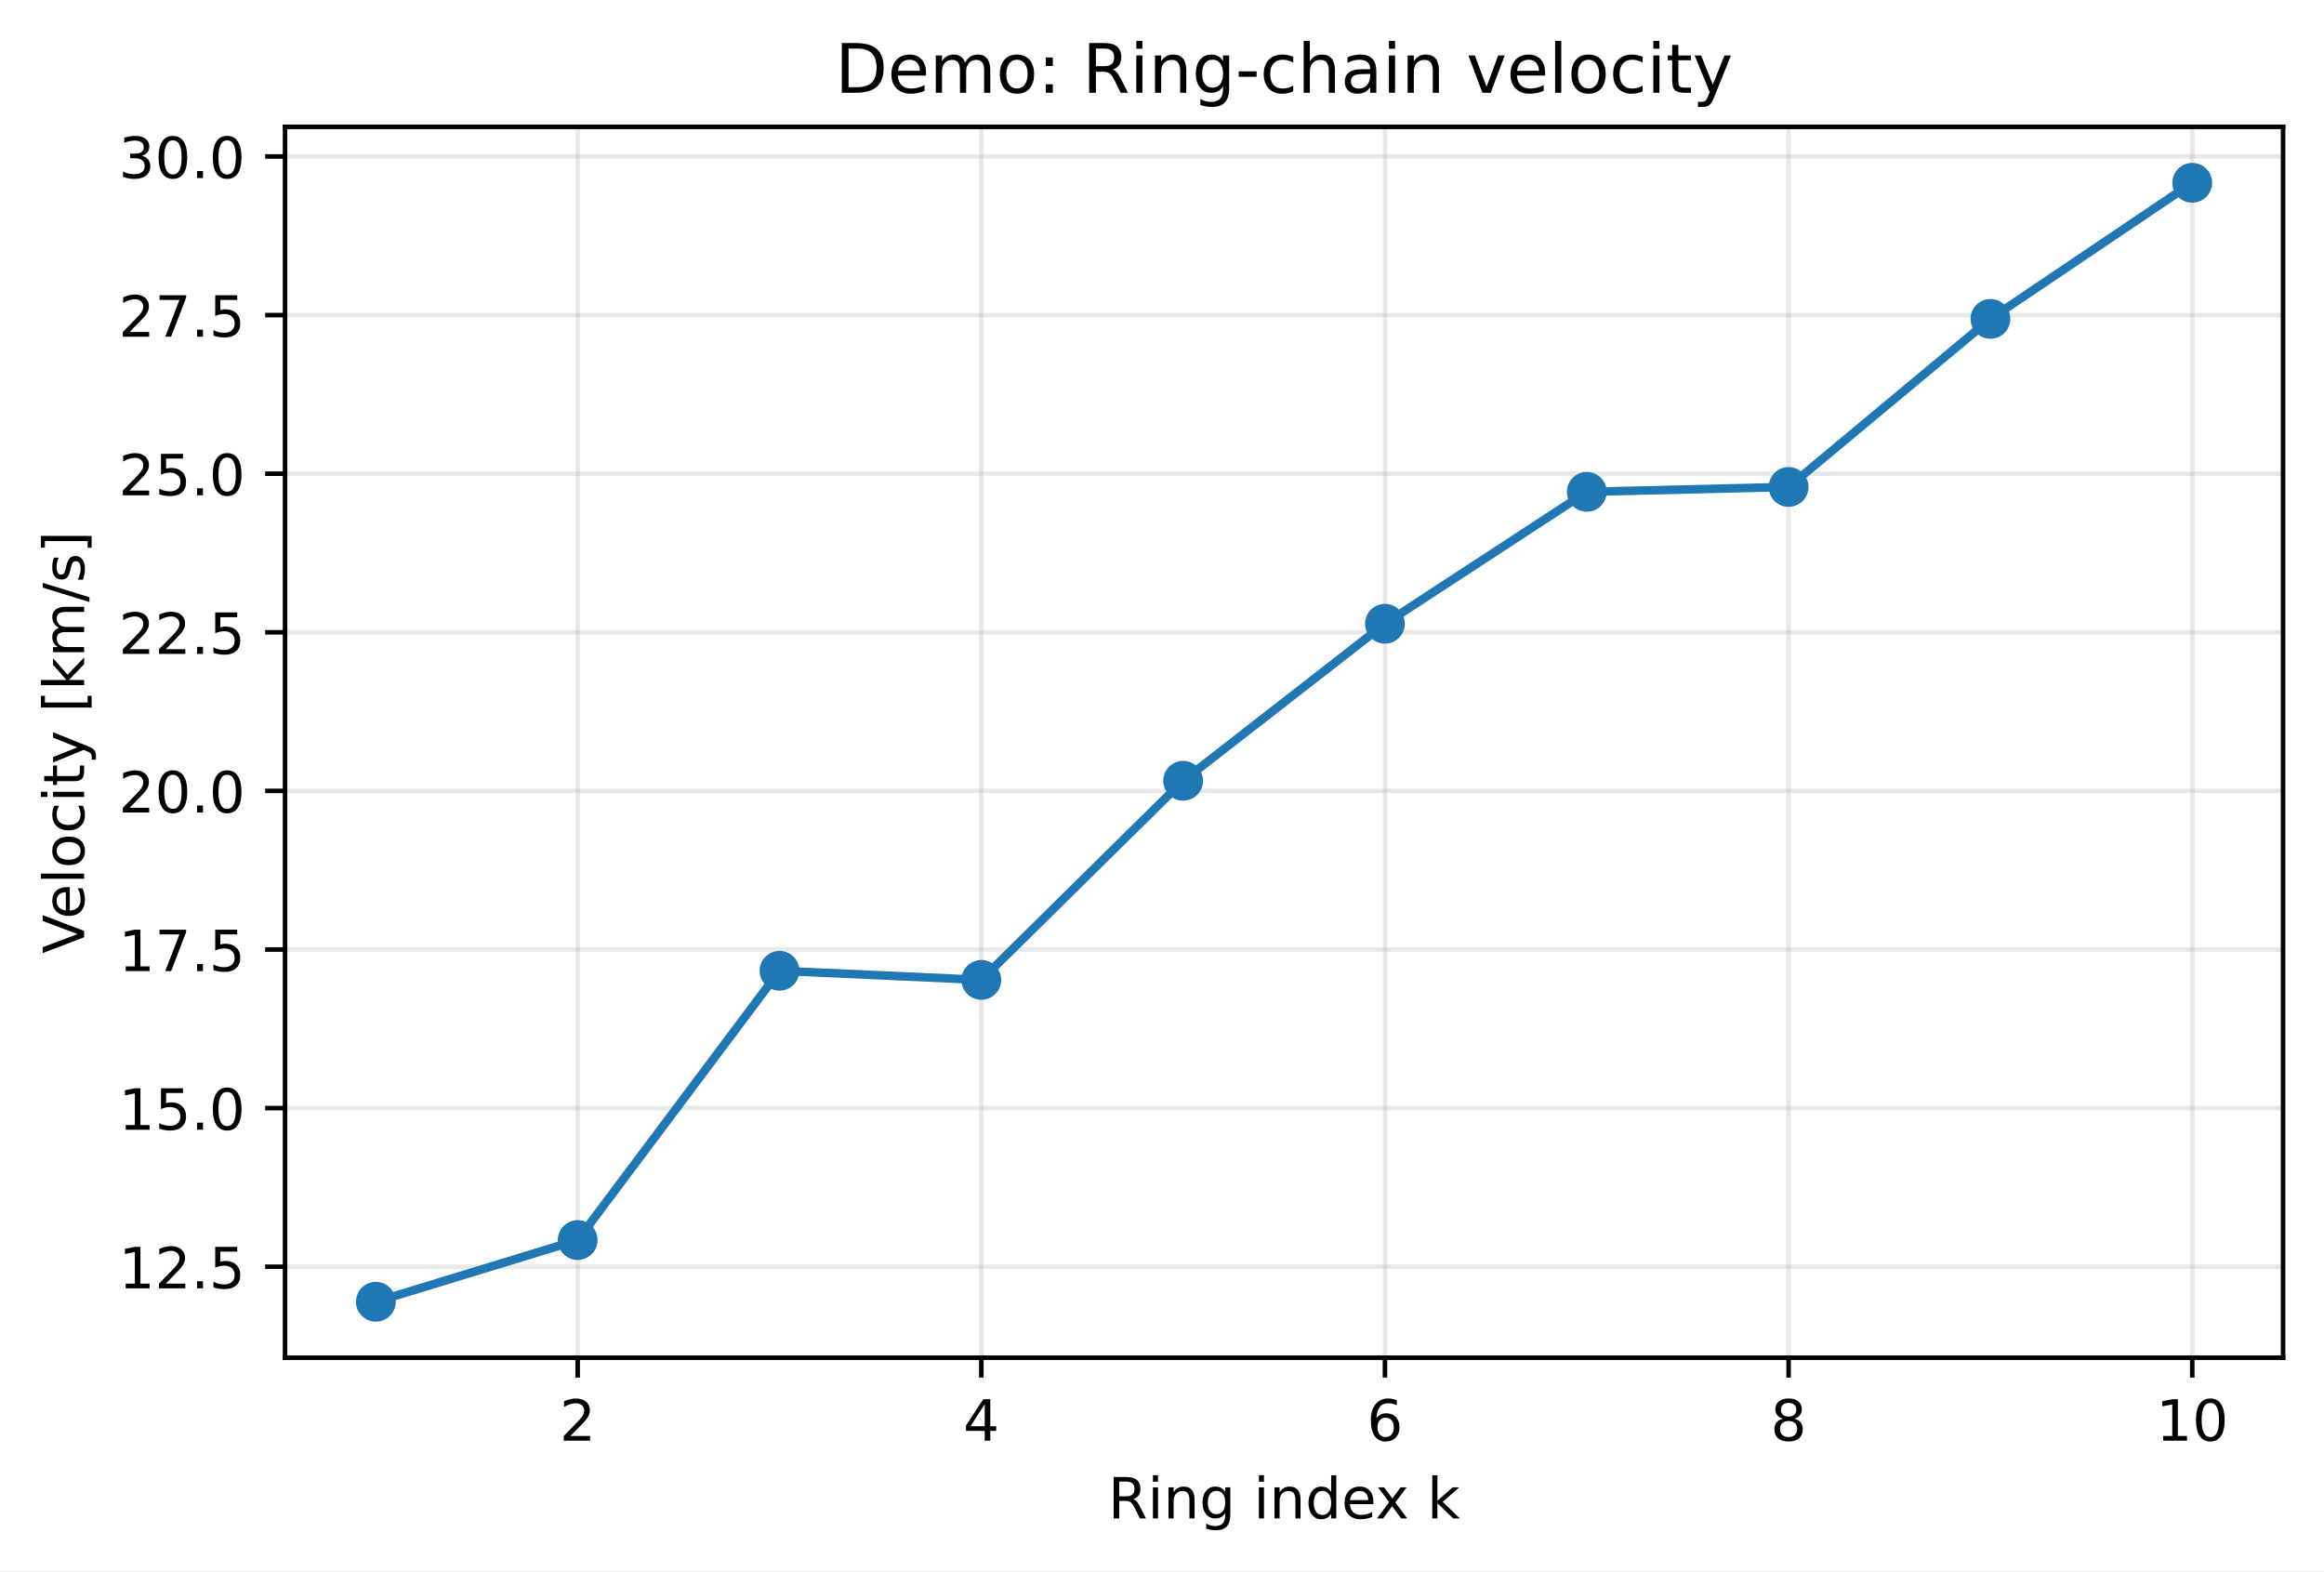
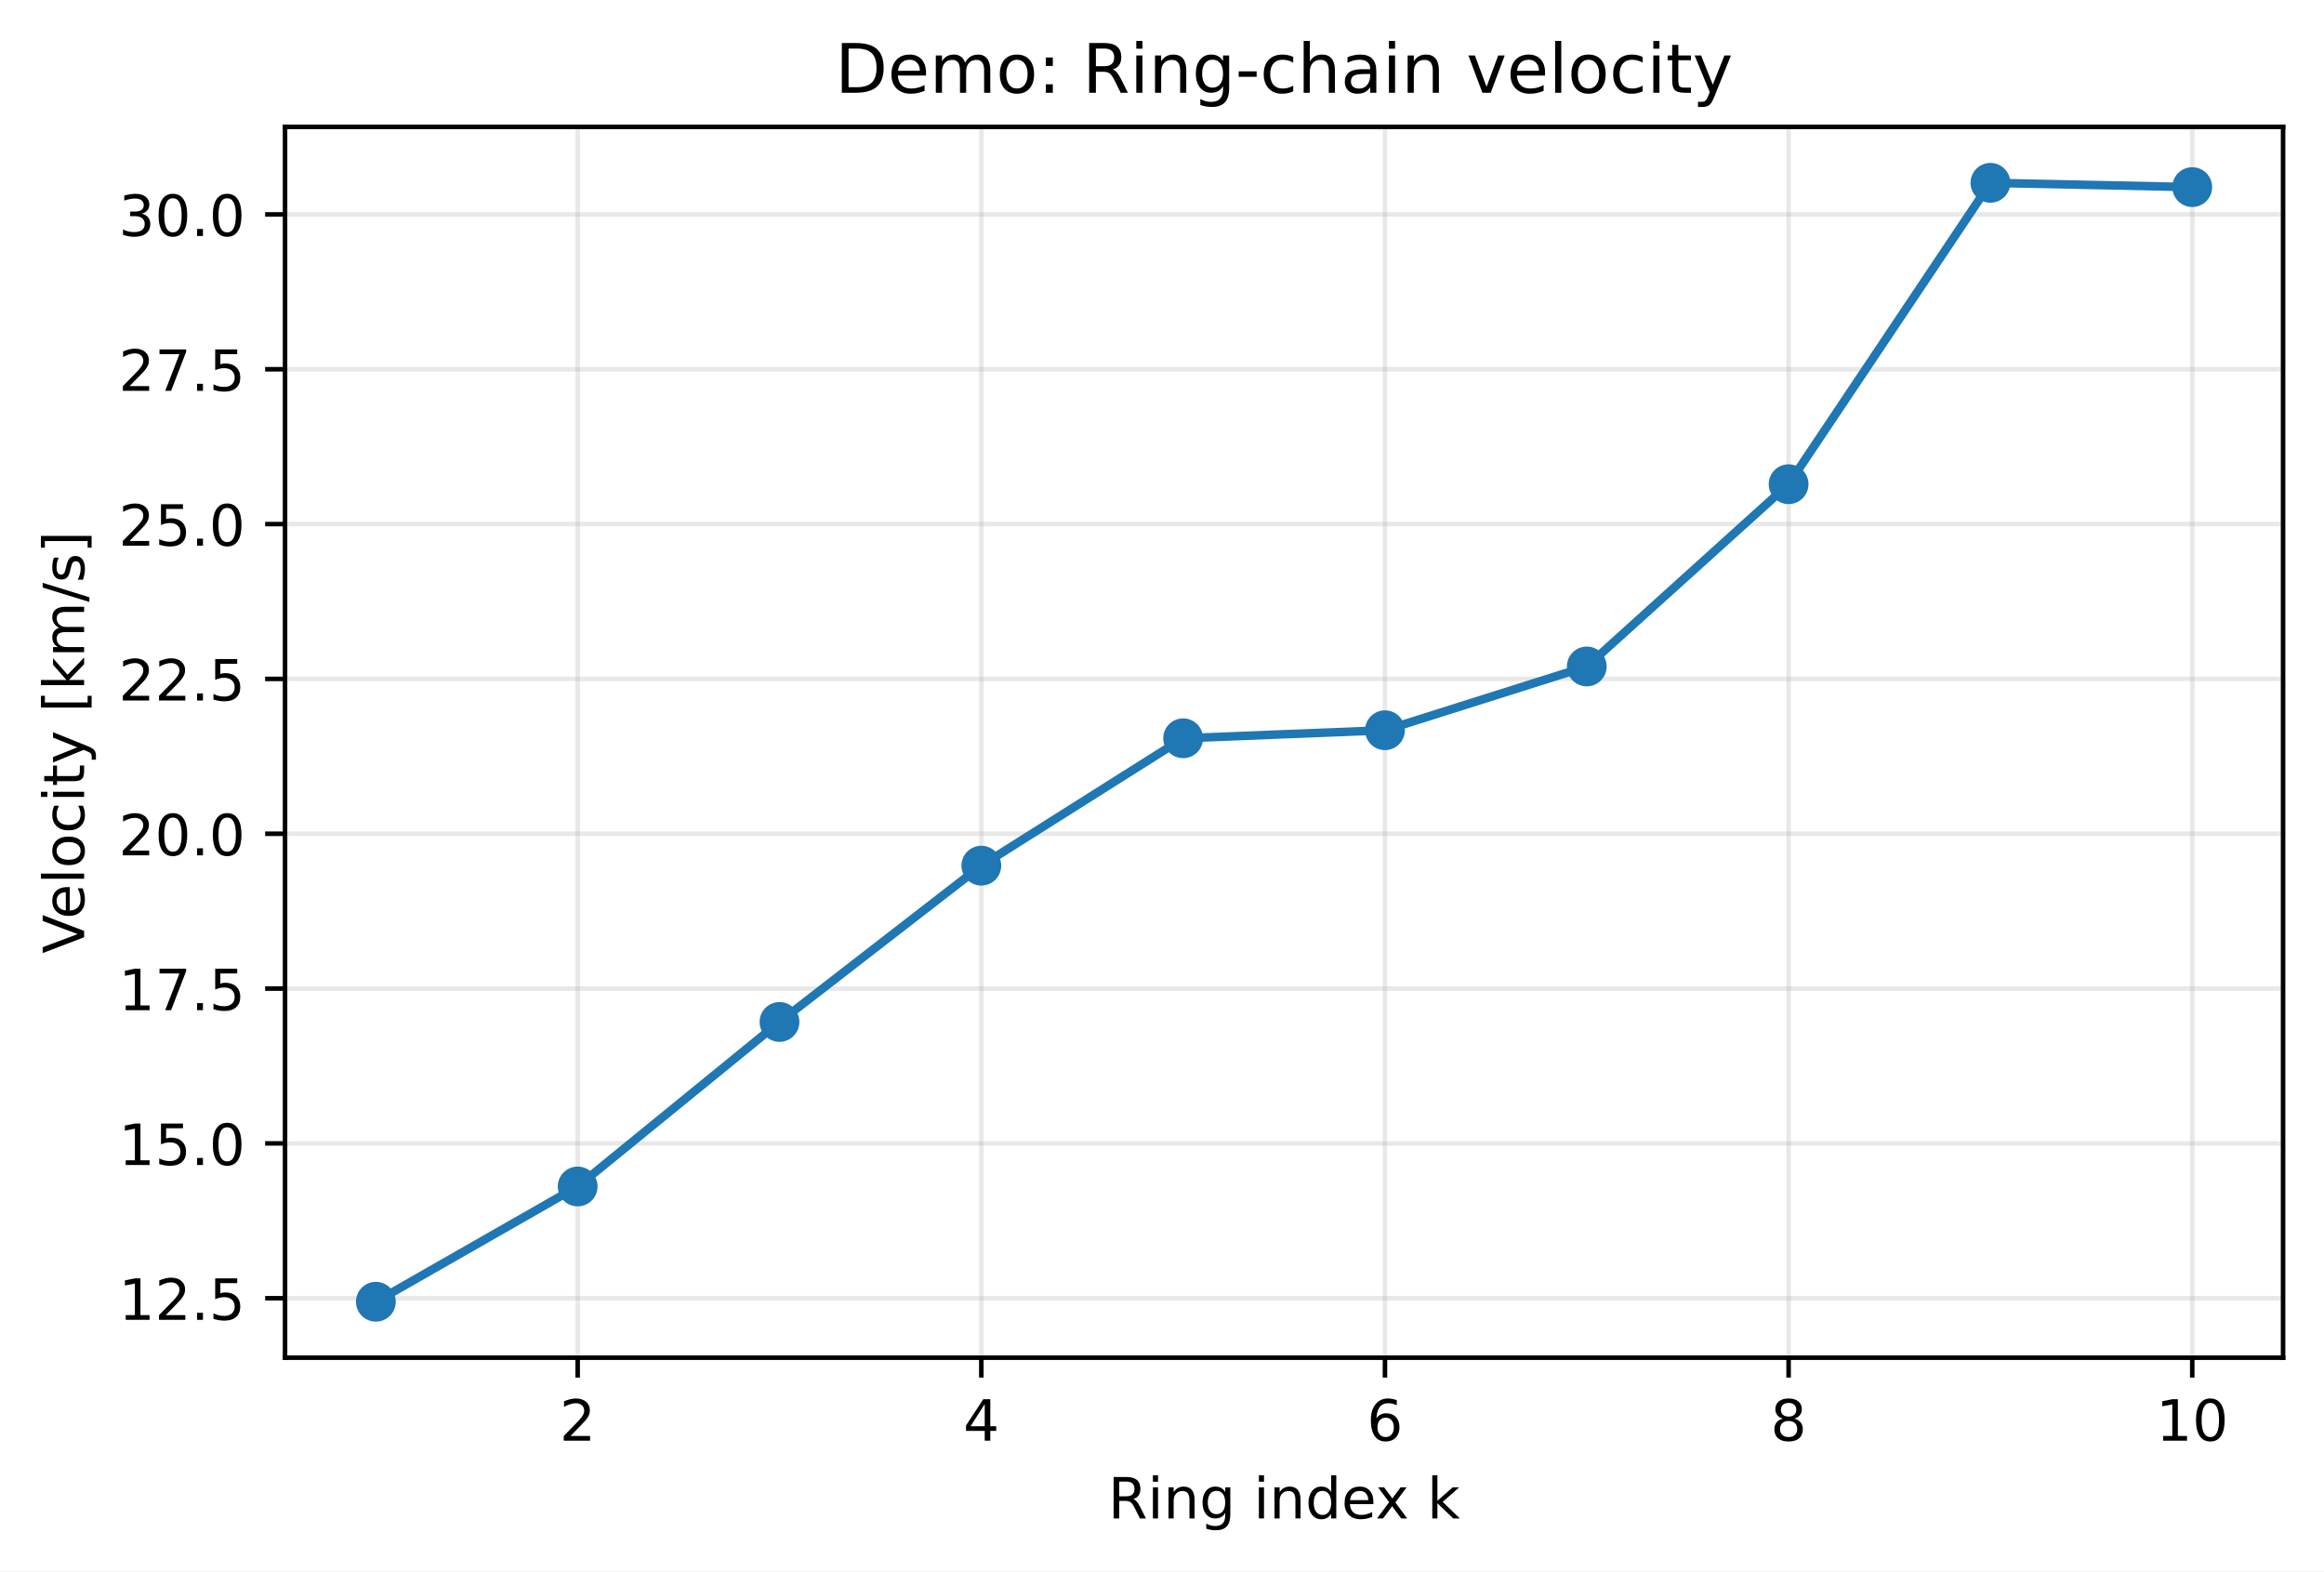
<svg xmlns="http://www.w3.org/2000/svg" xmlns:xlink="http://www.w3.org/1999/xlink" width="408.84pt" height="276.396pt" viewBox="0 0 408.84 276.396" version="1.1">
  <defs>
    <style type="text/css">*{stroke-linejoin: round; stroke-linecap: butt}</style>
  </defs>
  <g id="figure_1">
    <g id="patch_1">
      <path d="M 0 276.396  L 408.84 276.396  L 408.84 0  L 0 0  z " style="fill: #ffffff" />
    </g>
    <g id="axes_1">
      <g id="patch_2">
        <path d="M 50.144 238.84  L 401.64 238.84  L 401.64 22.318  L 50.144 22.318  z " style="fill: #ffffff" />
      </g>
      <g id="matplotlib.axis_1">
        <g id="xtick_1">
          <g id="line2d_1">
-             <path d="M 101.625 238.84  L 101.625 22.318  " clip-path="url(#p3a68b458cd)" style="fill: none; stroke: #b0b0b0; stroke-opacity: 0.3; stroke-width: 0.8; stroke-linecap: square" />
+             <path d="M 101.625 238.84  L 101.625 22.318  " clip-path="url(#pbd2dd30edb)" style="fill: none; stroke: #b0b0b0; stroke-opacity: 0.3; stroke-width: 0.8; stroke-linecap: square" />
          </g>
          <g id="line2d_2">
            <defs>
-               <path id="m6d1923de71" d="M 0 0  L 0 3.5  " style="stroke: #000000; stroke-width: 0.8" />
+               <path id="mfc6971320d" d="M 0 0  L 0 3.5  " style="stroke: #000000; stroke-width: 0.8" />
            </defs>
            <g>
-               <use xlink:href="#m6d1923de71" x="101.625" y="238.84" style="stroke: #000000; stroke-width: 0.8" />
+               <use xlink:href="#mfc6971320d" x="101.625" y="238.84" style="stroke: #000000; stroke-width: 0.8" />
            </g>
          </g>
          <g id="text_1">
            <g transform="translate(98.44425 253.4381) scale(0.1 -0.1)">
              <defs>
                <path id="DejaVuSans-32" d="M 1228 531  L 3431 531  L 3431 0  L 469 0  L 469 531  Q 828 903 1448 1529  Q 2069 2156 2228 2338  Q 2531 2678 2651 2914  Q 2772 3150 2772 3378  Q 2772 3750 2511 3984  Q 2250 4219 1831 4219  Q 1534 4219 1204 4116  Q 875 4013 500 3803  L 500 4441  Q 881 4594 1212 4672  Q 1544 4750 1819 4750  Q 2544 4750 2975 4387  Q 3406 4025 3406 3419  Q 3406 3131 3298 2873  Q 3191 2616 2906 2266  Q 2828 2175 2409 1742  Q 1991 1309 1228 531  z " transform="scale(0.015625)" />
              </defs>
              <use xlink:href="#DejaVuSans-32" />
            </g>
          </g>
        </g>
        <g id="xtick_2">
          <g id="line2d_3">
-             <path d="M 172.635 238.84  L 172.635 22.318  " clip-path="url(#p3a68b458cd)" style="fill: none; stroke: #b0b0b0; stroke-opacity: 0.3; stroke-width: 0.8; stroke-linecap: square" />
+             <path d="M 172.635 238.84  L 172.635 22.318  " clip-path="url(#pbd2dd30edb)" style="fill: none; stroke: #b0b0b0; stroke-opacity: 0.3; stroke-width: 0.8; stroke-linecap: square" />
          </g>
          <g id="line2d_4">
            <g>
-               <use xlink:href="#m6d1923de71" x="172.635" y="238.84" style="stroke: #000000; stroke-width: 0.8" />
+               <use xlink:href="#mfc6971320d" x="172.635" y="238.84" style="stroke: #000000; stroke-width: 0.8" />
            </g>
          </g>
          <g id="text_2">
            <g transform="translate(169.4536 253.4381) scale(0.1 -0.1)">
              <defs>
                <path id="DejaVuSans-34" d="M 2419 4116  L 825 1625  L 2419 1625  L 2419 4116  z M 2253 4666  L 3047 4666  L 3047 1625  L 3713 1625  L 3713 1100  L 3047 1100  L 3047 0  L 2419 0  L 2419 1100  L 313 1100  L 313 1709  L 2253 4666  z " transform="scale(0.015625)" />
              </defs>
              <use xlink:href="#DejaVuSans-34" />
            </g>
          </g>
        </g>
        <g id="xtick_3">
          <g id="line2d_5">
-             <path d="M 243.644 238.84  L 243.644 22.318  " clip-path="url(#p3a68b458cd)" style="fill: none; stroke: #b0b0b0; stroke-opacity: 0.3; stroke-width: 0.8; stroke-linecap: square" />
+             <path d="M 243.644 238.84  L 243.644 22.318  " clip-path="url(#pbd2dd30edb)" style="fill: none; stroke: #b0b0b0; stroke-opacity: 0.3; stroke-width: 0.8; stroke-linecap: square" />
          </g>
          <g id="line2d_6">
            <g>
-               <use xlink:href="#m6d1923de71" x="243.644" y="238.84" style="stroke: #000000; stroke-width: 0.8" />
+               <use xlink:href="#mfc6971320d" x="243.644" y="238.84" style="stroke: #000000; stroke-width: 0.8" />
            </g>
          </g>
          <g id="text_3">
            <g transform="translate(240.4629 253.4381) scale(0.1 -0.1)">
              <defs>
                <path id="DejaVuSans-36" d="M 2113 2584  Q 1688 2584 1439 2293  Q 1191 2003 1191 1497  Q 1191 994 1439 701  Q 1688 409 2113 409  Q 2538 409 2786 701  Q 3034 994 3034 1497  Q 3034 2003 2786 2293  Q 2538 2584 2113 2584  z M 3366 4563  L 3366 3988  Q 3128 4100 2886 4159  Q 2644 4219 2406 4219  Q 1781 4219 1451 3797  Q 1122 3375 1075 2522  Q 1259 2794 1537 2939  Q 1816 3084 2150 3084  Q 2853 3084 3261 2657  Q 3669 2231 3669 1497  Q 3669 778 3244 343  Q 2819 -91 2113 -91  Q 1303 -91 875 529  Q 447 1150 447 2328  Q 447 3434 972 4092  Q 1497 4750 2381 4750  Q 2619 4750 2861 4703  Q 3103 4656 3366 4563  z " transform="scale(0.015625)" />
              </defs>
              <use xlink:href="#DejaVuSans-36" />
            </g>
          </g>
        </g>
        <g id="xtick_4">
          <g id="line2d_7">
-             <path d="M 314.653 238.84  L 314.653 22.318  " clip-path="url(#p3a68b458cd)" style="fill: none; stroke: #b0b0b0; stroke-opacity: 0.3; stroke-width: 0.8; stroke-linecap: square" />
+             <path d="M 314.653 238.84  L 314.653 22.318  " clip-path="url(#pbd2dd30edb)" style="fill: none; stroke: #b0b0b0; stroke-opacity: 0.3; stroke-width: 0.8; stroke-linecap: square" />
          </g>
          <g id="line2d_8">
            <g>
-               <use xlink:href="#m6d1923de71" x="314.653" y="238.84" style="stroke: #000000; stroke-width: 0.8" />
+               <use xlink:href="#mfc6971320d" x="314.653" y="238.84" style="stroke: #000000; stroke-width: 0.8" />
            </g>
          </g>
          <g id="text_4">
            <g transform="translate(311.4722 253.4381) scale(0.1 -0.1)">
              <defs>
                <path id="DejaVuSans-38" d="M 2034 2216  Q 1584 2216 1326 1975  Q 1069 1734 1069 1313  Q 1069 891 1326 650  Q 1584 409 2034 409  Q 2484 409 2743 651  Q 3003 894 3003 1313  Q 3003 1734 2745 1975  Q 2488 2216 2034 2216  z M 1403 2484  Q 997 2584 770 2862  Q 544 3141 544 3541  Q 544 4100 942 4425  Q 1341 4750 2034 4750  Q 2731 4750 3128 4425  Q 3525 4100 3525 3541  Q 3525 3141 3298 2862  Q 3072 2584 2669 2484  Q 3125 2378 3379 2068  Q 3634 1759 3634 1313  Q 3634 634 3220 271  Q 2806 -91 2034 -91  Q 1263 -91 848 271  Q 434 634 434 1313  Q 434 1759 690 2068  Q 947 2378 1403 2484  z M 1172 3481  Q 1172 3119 1398 2916  Q 1625 2713 2034 2713  Q 2441 2713 2670 2916  Q 2900 3119 2900 3481  Q 2900 3844 2670 4047  Q 2441 4250 2034 4250  Q 1625 4250 1398 4047  Q 1172 3844 1172 3481  z " transform="scale(0.015625)" />
              </defs>
              <use xlink:href="#DejaVuSans-38" />
            </g>
          </g>
        </g>
        <g id="xtick_5">
          <g id="line2d_9">
-             <path d="M 385.663 238.84  L 385.663 22.318  " clip-path="url(#p3a68b458cd)" style="fill: none; stroke: #b0b0b0; stroke-opacity: 0.3; stroke-width: 0.8; stroke-linecap: square" />
+             <path d="M 385.663 238.84  L 385.663 22.318  " clip-path="url(#pbd2dd30edb)" style="fill: none; stroke: #b0b0b0; stroke-opacity: 0.3; stroke-width: 0.8; stroke-linecap: square" />
          </g>
          <g id="line2d_10">
            <g>
-               <use xlink:href="#m6d1923de71" x="385.663" y="238.84" style="stroke: #000000; stroke-width: 0.8" />
+               <use xlink:href="#mfc6971320d" x="385.663" y="238.84" style="stroke: #000000; stroke-width: 0.8" />
            </g>
          </g>
          <g id="text_5">
            <g transform="translate(379.3002 253.4381) scale(0.1 -0.1)">
              <defs>
                <path id="DejaVuSans-31" d="M 794 531  L 1825 531  L 1825 4091  L 703 3866  L 703 4441  L 1819 4666  L 2450 4666  L 2450 531  L 3481 531  L 3481 0  L 794 0  L 794 531  z " transform="scale(0.015625)" />
                <path id="DejaVuSans-30" d="M 2034 4250  Q 1547 4250 1301 3770  Q 1056 3291 1056 2328  Q 1056 1369 1301 889  Q 1547 409 2034 409  Q 2525 409 2770 889  Q 3016 1369 3016 2328  Q 3016 3291 2770 3770  Q 2525 4250 2034 4250  z M 2034 4750  Q 2819 4750 3233 4129  Q 3647 3509 3647 2328  Q 3647 1150 3233 529  Q 2819 -91 2034 -91  Q 1250 -91 836 529  Q 422 1150 422 2328  Q 422 3509 836 4129  Q 1250 4750 2034 4750  z " transform="scale(0.015625)" />
              </defs>
              <use xlink:href="#DejaVuSans-31" />
              <use xlink:href="#DejaVuSans-30" transform="translate(63.62305 0)" />
            </g>
          </g>
        </g>
        <g id="text_6">
          <g transform="translate(194.9316 267.1163) scale(0.1 -0.1)">
            <defs>
              <path id="DejaVuSans-52" d="M 2841 2188  Q 3044 2119 3236 1894  Q 3428 1669 3622 1275  L 4263 0  L 3584 0  L 2988 1197  Q 2756 1666 2539 1819  Q 2322 1972 1947 1972  L 1259 1972  L 1259 0  L 628 0  L 628 4666  L 2053 4666  Q 2853 4666 3247 4331  Q 3641 3997 3641 3322  Q 3641 2881 3436 2590  Q 3231 2300 2841 2188  z M 1259 4147  L 1259 2491  L 2053 2491  Q 2509 2491 2742 2702  Q 2975 2913 2975 3322  Q 2975 3731 2742 3939  Q 2509 4147 2053 4147  L 1259 4147  z " transform="scale(0.015625)" />
              <path id="DejaVuSans-69" d="M 603 3500  L 1178 3500  L 1178 0  L 603 0  L 603 3500  z M 603 4863  L 1178 4863  L 1178 4134  L 603 4134  L 603 4863  z " transform="scale(0.015625)" />
              <path id="DejaVuSans-6e" d="M 3513 2113  L 3513 0  L 2938 0  L 2938 2094  Q 2938 2591 2744 2837  Q 2550 3084 2163 3084  Q 1697 3084 1428 2787  Q 1159 2491 1159 1978  L 1159 0  L 581 0  L 581 3500  L 1159 3500  L 1159 2956  Q 1366 3272 1645 3428  Q 1925 3584 2291 3584  Q 2894 3584 3203 3211  Q 3513 2838 3513 2113  z " transform="scale(0.015625)" />
              <path id="DejaVuSans-67" d="M 2906 1791  Q 2906 2416 2648 2759  Q 2391 3103 1925 3103  Q 1463 3103 1205 2759  Q 947 2416 947 1791  Q 947 1169 1205 825  Q 1463 481 1925 481  Q 2391 481 2648 825  Q 2906 1169 2906 1791  z M 3481 434  Q 3481 -459 3084 -895  Q 2688 -1331 1869 -1331  Q 1566 -1331 1297 -1286  Q 1028 -1241 775 -1147  L 775 -588  Q 1028 -725 1275 -790  Q 1522 -856 1778 -856  Q 2344 -856 2625 -561  Q 2906 -266 2906 331  L 2906 616  Q 2728 306 2450 153  Q 2172 0 1784 0  Q 1141 0 747 490  Q 353 981 353 1791  Q 353 2603 747 3093  Q 1141 3584 1784 3584  Q 2172 3584 2450 3431  Q 2728 3278 2906 2969  L 2906 3500  L 3481 3500  L 3481 434  z " transform="scale(0.015625)" />
              <path id="DejaVuSans-20" transform="scale(0.015625)" />
              <path id="DejaVuSans-64" d="M 2906 2969  L 2906 4863  L 3481 4863  L 3481 0  L 2906 0  L 2906 525  Q 2725 213 2448 61  Q 2172 -91 1784 -91  Q 1150 -91 751 415  Q 353 922 353 1747  Q 353 2572 751 3078  Q 1150 3584 1784 3584  Q 2172 3584 2448 3432  Q 2725 3281 2906 2969  z M 947 1747  Q 947 1113 1208 752  Q 1469 391 1925 391  Q 2381 391 2643 752  Q 2906 1113 2906 1747  Q 2906 2381 2643 2742  Q 2381 3103 1925 3103  Q 1469 3103 1208 2742  Q 947 2381 947 1747  z " transform="scale(0.015625)" />
              <path id="DejaVuSans-65" d="M 3597 1894  L 3597 1613  L 953 1613  Q 991 1019 1311 708  Q 1631 397 2203 397  Q 2534 397 2845 478  Q 3156 559 3463 722  L 3463 178  Q 3153 47 2828 -22  Q 2503 -91 2169 -91  Q 1331 -91 842 396  Q 353 884 353 1716  Q 353 2575 817 3079  Q 1281 3584 2069 3584  Q 2775 3584 3186 3129  Q 3597 2675 3597 1894  z M 3022 2063  Q 3016 2534 2758 2815  Q 2500 3097 2075 3097  Q 1594 3097 1305 2825  Q 1016 2553 972 2059  L 3022 2063  z " transform="scale(0.015625)" />
              <path id="DejaVuSans-78" d="M 3513 3500  L 2247 1797  L 3578 0  L 2900 0  L 1881 1375  L 863 0  L 184 0  L 1544 1831  L 300 3500  L 978 3500  L 1906 2253  L 2834 3500  L 3513 3500  z " transform="scale(0.015625)" />
              <path id="DejaVuSans-6b" d="M 581 4863  L 1159 4863  L 1159 1991  L 2875 3500  L 3609 3500  L 1753 1863  L 3688 0  L 2938 0  L 1159 1709  L 1159 0  L 581 0  L 581 4863  z " transform="scale(0.015625)" />
            </defs>
            <use xlink:href="#DejaVuSans-52" />
            <use xlink:href="#DejaVuSans-69" transform="translate(69.48242 0)" />
            <use xlink:href="#DejaVuSans-6e" transform="translate(97.26562 0)" />
            <use xlink:href="#DejaVuSans-67" transform="translate(160.6445 0)" />
            <use xlink:href="#DejaVuSans-20" transform="translate(224.1211 0)" />
            <use xlink:href="#DejaVuSans-69" transform="translate(255.9082 0)" />
            <use xlink:href="#DejaVuSans-6e" transform="translate(283.6914 0)" />
            <use xlink:href="#DejaVuSans-64" transform="translate(347.0703 0)" />
            <use xlink:href="#DejaVuSans-65" transform="translate(410.5469 0)" />
            <use xlink:href="#DejaVuSans-78" transform="translate(470.3203 0)" />
            <use xlink:href="#DejaVuSans-20" transform="translate(529.5 0)" />
            <use xlink:href="#DejaVuSans-6b" transform="translate(561.2871 0)" />
          </g>
        </g>
      </g>
      <g id="matplotlib.axis_2">
        <g id="ytick_1">
          <g id="line2d_11">
-             <path d="M 50.144 222.837  L 401.64 222.837  " clip-path="url(#p3a68b458cd)" style="fill: none; stroke: #b0b0b0; stroke-opacity: 0.3; stroke-width: 0.8; stroke-linecap: square" />
+             <path d="M 50.144 228.38  L 401.64 228.38  " clip-path="url(#pbd2dd30edb)" style="fill: none; stroke: #b0b0b0; stroke-opacity: 0.3; stroke-width: 0.8; stroke-linecap: square" />
          </g>
          <g id="line2d_12">
            <defs>
-               <path id="m993e5588de" d="M 0 0  L -3.5 0  " style="stroke: #000000; stroke-width: 0.8" />
+               <path id="m5272861481" d="M 0 0  L -3.5 0  " style="stroke: #000000; stroke-width: 0.8" />
            </defs>
            <g>
-               <use xlink:href="#m993e5588de" x="50.144" y="222.837" style="stroke: #000000; stroke-width: 0.8" />
+               <use xlink:href="#m5272861481" x="50.144" y="228.38" style="stroke: #000000; stroke-width: 0.8" />
            </g>
          </g>
          <g id="text_7">
-             <g transform="translate(20.87813 226.6366) scale(0.1 -0.1)">
+             <g transform="translate(20.87813 232.1795) scale(0.1 -0.1)">
              <defs>
                <path id="DejaVuSans-2e" d="M 684 794  L 1344 794  L 1344 0  L 684 0  L 684 794  z " transform="scale(0.015625)" />
                <path id="DejaVuSans-35" d="M 691 4666  L 3169 4666  L 3169 4134  L 1269 4134  L 1269 2991  Q 1406 3038 1543 3061  Q 1681 3084 1819 3084  Q 2600 3084 3056 2656  Q 3513 2228 3513 1497  Q 3513 744 3044 326  Q 2575 -91 1722 -91  Q 1428 -91 1123 -41  Q 819 9 494 109  L 494 744  Q 775 591 1075 516  Q 1375 441 1709 441  Q 2250 441 2565 725  Q 2881 1009 2881 1497  Q 2881 1984 2565 2268  Q 2250 2553 1709 2553  Q 1456 2553 1204 2497  Q 953 2441 691 2322  L 691 4666  z " transform="scale(0.015625)" />
              </defs>
              <use xlink:href="#DejaVuSans-31" />
              <use xlink:href="#DejaVuSans-32" transform="translate(63.62305 0)" />
              <use xlink:href="#DejaVuSans-2e" transform="translate(127.2461 0)" />
              <use xlink:href="#DejaVuSans-35" transform="translate(159.0332 0)" />
            </g>
          </g>
        </g>
        <g id="ytick_2">
          <g id="line2d_13">
-             <path d="M 50.144 194.936  L 401.64 194.936  " clip-path="url(#p3a68b458cd)" style="fill: none; stroke: #b0b0b0; stroke-opacity: 0.3; stroke-width: 0.8; stroke-linecap: square" />
+             <path d="M 50.144 201.143  L 401.64 201.143  " clip-path="url(#pbd2dd30edb)" style="fill: none; stroke: #b0b0b0; stroke-opacity: 0.3; stroke-width: 0.8; stroke-linecap: square" />
          </g>
          <g id="line2d_14">
            <g>
-               <use xlink:href="#m993e5588de" x="50.144" y="194.936" style="stroke: #000000; stroke-width: 0.8" />
+               <use xlink:href="#m5272861481" x="50.144" y="201.143" style="stroke: #000000; stroke-width: 0.8" />
            </g>
          </g>
          <g id="text_8">
-             <g transform="translate(20.87813 198.7355) scale(0.1 -0.1)">
+             <g transform="translate(20.87813 204.942) scale(0.1 -0.1)">
              <use xlink:href="#DejaVuSans-31" />
              <use xlink:href="#DejaVuSans-35" transform="translate(63.62305 0)" />
              <use xlink:href="#DejaVuSans-2e" transform="translate(127.2461 0)" />
              <use xlink:href="#DejaVuSans-30" transform="translate(159.0332 0)" />
            </g>
          </g>
        </g>
        <g id="ytick_3">
          <g id="line2d_15">
-             <path d="M 50.144 167.035  L 401.64 167.035  " clip-path="url(#p3a68b458cd)" style="fill: none; stroke: #b0b0b0; stroke-opacity: 0.3; stroke-width: 0.8; stroke-linecap: square" />
+             <path d="M 50.144 173.905  L 401.64 173.905  " clip-path="url(#pbd2dd30edb)" style="fill: none; stroke: #b0b0b0; stroke-opacity: 0.3; stroke-width: 0.8; stroke-linecap: square" />
          </g>
          <g id="line2d_16">
            <g>
-               <use xlink:href="#m993e5588de" x="50.144" y="167.035" style="stroke: #000000; stroke-width: 0.8" />
+               <use xlink:href="#m5272861481" x="50.144" y="173.905" style="stroke: #000000; stroke-width: 0.8" />
            </g>
          </g>
          <g id="text_9">
-             <g transform="translate(20.87813 170.8344) scale(0.1 -0.1)">
+             <g transform="translate(20.87813 177.7045) scale(0.1 -0.1)">
              <defs>
                <path id="DejaVuSans-37" d="M 525 4666  L 3525 4666  L 3525 4397  L 1831 0  L 1172 0  L 2766 4134  L 525 4134  L 525 4666  z " transform="scale(0.015625)" />
              </defs>
              <use xlink:href="#DejaVuSans-31" />
              <use xlink:href="#DejaVuSans-37" transform="translate(63.62305 0)" />
              <use xlink:href="#DejaVuSans-2e" transform="translate(127.2461 0)" />
              <use xlink:href="#DejaVuSans-35" transform="translate(159.0332 0)" />
            </g>
          </g>
        </g>
        <g id="ytick_4">
          <g id="line2d_17">
-             <path d="M 50.144 139.134  L 401.64 139.134  " clip-path="url(#p3a68b458cd)" style="fill: none; stroke: #b0b0b0; stroke-opacity: 0.3; stroke-width: 0.8; stroke-linecap: square" />
+             <path d="M 50.144 146.668  L 401.64 146.668  " clip-path="url(#pbd2dd30edb)" style="fill: none; stroke: #b0b0b0; stroke-opacity: 0.3; stroke-width: 0.8; stroke-linecap: square" />
          </g>
          <g id="line2d_18">
            <g>
-               <use xlink:href="#m993e5588de" x="50.144" y="139.134" style="stroke: #000000; stroke-width: 0.8" />
+               <use xlink:href="#m5272861481" x="50.144" y="146.668" style="stroke: #000000; stroke-width: 0.8" />
            </g>
          </g>
          <g id="text_10">
-             <g transform="translate(20.87813 142.9332) scale(0.1 -0.1)">
+             <g transform="translate(20.87813 150.4671) scale(0.1 -0.1)">
              <use xlink:href="#DejaVuSans-32" />
              <use xlink:href="#DejaVuSans-30" transform="translate(63.62305 0)" />
              <use xlink:href="#DejaVuSans-2e" transform="translate(127.2461 0)" />
              <use xlink:href="#DejaVuSans-30" transform="translate(159.0332 0)" />
            </g>
          </g>
        </g>
        <g id="ytick_5">
          <g id="line2d_19">
-             <path d="M 50.144 111.233  L 401.64 111.233  " clip-path="url(#p3a68b458cd)" style="fill: none; stroke: #b0b0b0; stroke-opacity: 0.3; stroke-width: 0.8; stroke-linecap: square" />
+             <path d="M 50.144 119.43  L 401.64 119.43  " clip-path="url(#pbd2dd30edb)" style="fill: none; stroke: #b0b0b0; stroke-opacity: 0.3; stroke-width: 0.8; stroke-linecap: square" />
          </g>
          <g id="line2d_20">
            <g>
-               <use xlink:href="#m993e5588de" x="50.144" y="111.233" style="stroke: #000000; stroke-width: 0.8" />
+               <use xlink:href="#m5272861481" x="50.144" y="119.43" style="stroke: #000000; stroke-width: 0.8" />
            </g>
          </g>
          <g id="text_11">
-             <g transform="translate(20.87813 115.0321) scale(0.1 -0.1)">
+             <g transform="translate(20.87813 123.2296) scale(0.1 -0.1)">
              <use xlink:href="#DejaVuSans-32" />
              <use xlink:href="#DejaVuSans-32" transform="translate(63.62305 0)" />
              <use xlink:href="#DejaVuSans-2e" transform="translate(127.2461 0)" />
              <use xlink:href="#DejaVuSans-35" transform="translate(159.0332 0)" />
            </g>
          </g>
        </g>
        <g id="ytick_6">
          <g id="line2d_21">
-             <path d="M 50.144 83.332  L 401.64 83.332  " clip-path="url(#p3a68b458cd)" style="fill: none; stroke: #b0b0b0; stroke-opacity: 0.3; stroke-width: 0.8; stroke-linecap: square" />
+             <path d="M 50.144 92.193  L 401.64 92.193  " clip-path="url(#pbd2dd30edb)" style="fill: none; stroke: #b0b0b0; stroke-opacity: 0.3; stroke-width: 0.8; stroke-linecap: square" />
          </g>
          <g id="line2d_22">
            <g>
-               <use xlink:href="#m993e5588de" x="50.144" y="83.332" style="stroke: #000000; stroke-width: 0.8" />
+               <use xlink:href="#m5272861481" x="50.144" y="92.193" style="stroke: #000000; stroke-width: 0.8" />
            </g>
          </g>
          <g id="text_12">
-             <g transform="translate(20.87813 87.13101) scale(0.1 -0.1)">
+             <g transform="translate(20.87813 95.99216) scale(0.1 -0.1)">
              <use xlink:href="#DejaVuSans-32" />
              <use xlink:href="#DejaVuSans-35" transform="translate(63.62305 0)" />
              <use xlink:href="#DejaVuSans-2e" transform="translate(127.2461 0)" />
              <use xlink:href="#DejaVuSans-30" transform="translate(159.0332 0)" />
            </g>
          </g>
        </g>
        <g id="ytick_7">
          <g id="line2d_23">
-             <path d="M 50.144 55.431  L 401.64 55.431  " clip-path="url(#p3a68b458cd)" style="fill: none; stroke: #b0b0b0; stroke-opacity: 0.3; stroke-width: 0.8; stroke-linecap: square" />
+             <path d="M 50.144 64.955  L 401.64 64.955  " clip-path="url(#pbd2dd30edb)" style="fill: none; stroke: #b0b0b0; stroke-opacity: 0.3; stroke-width: 0.8; stroke-linecap: square" />
          </g>
          <g id="line2d_24">
            <g>
-               <use xlink:href="#m993e5588de" x="50.144" y="55.431" style="stroke: #000000; stroke-width: 0.8" />
+               <use xlink:href="#m5272861481" x="50.144" y="64.955" style="stroke: #000000; stroke-width: 0.8" />
            </g>
          </g>
          <g id="text_13">
-             <g transform="translate(20.87813 59.2299) scale(0.1 -0.1)">
+             <g transform="translate(20.87813 68.75471) scale(0.1 -0.1)">
              <use xlink:href="#DejaVuSans-32" />
              <use xlink:href="#DejaVuSans-37" transform="translate(63.62305 0)" />
              <use xlink:href="#DejaVuSans-2e" transform="translate(127.2461 0)" />
              <use xlink:href="#DejaVuSans-35" transform="translate(159.0332 0)" />
            </g>
          </g>
        </g>
        <g id="ytick_8">
          <g id="line2d_25">
-             <path d="M 50.144 27.53  L 401.64 27.53  " clip-path="url(#p3a68b458cd)" style="fill: none; stroke: #b0b0b0; stroke-opacity: 0.3; stroke-width: 0.8; stroke-linecap: square" />
+             <path d="M 50.144 37.718  L 401.64 37.718  " clip-path="url(#pbd2dd30edb)" style="fill: none; stroke: #b0b0b0; stroke-opacity: 0.3; stroke-width: 0.8; stroke-linecap: square" />
          </g>
          <g id="line2d_26">
            <g>
-               <use xlink:href="#m993e5588de" x="50.144" y="27.53" style="stroke: #000000; stroke-width: 0.8" />
+               <use xlink:href="#m5272861481" x="50.144" y="37.718" style="stroke: #000000; stroke-width: 0.8" />
            </g>
          </g>
          <g id="text_14">
-             <g transform="translate(20.87813 31.32878) scale(0.1 -0.1)">
+             <g transform="translate(20.87813 41.51725) scale(0.1 -0.1)">
              <defs>
                <path id="DejaVuSans-33" d="M 2597 2516  Q 3050 2419 3304 2112  Q 3559 1806 3559 1356  Q 3559 666 3084 287  Q 2609 -91 1734 -91  Q 1441 -91 1130 -33  Q 819 25 488 141  L 488 750  Q 750 597 1062 519  Q 1375 441 1716 441  Q 2309 441 2620 675  Q 2931 909 2931 1356  Q 2931 1769 2642 2001  Q 2353 2234 1838 2234  L 1294 2234  L 1294 2753  L 1863 2753  Q 2328 2753 2575 2939  Q 2822 3125 2822 3475  Q 2822 3834 2567 4026  Q 2313 4219 1838 4219  Q 1578 4219 1281 4162  Q 984 4106 628 3988  L 628 4550  Q 988 4650 1302 4700  Q 1616 4750 1894 4750  Q 2613 4750 3031 4423  Q 3450 4097 3450 3541  Q 3450 3153 3228 2886  Q 3006 2619 2597 2516  z " transform="scale(0.015625)" />
              </defs>
              <use xlink:href="#DejaVuSans-33" />
              <use xlink:href="#DejaVuSans-30" transform="translate(63.62305 0)" />
              <use xlink:href="#DejaVuSans-2e" transform="translate(127.2461 0)" />
              <use xlink:href="#DejaVuSans-30" transform="translate(159.0332 0)" />
            </g>
          </g>
        </g>
        <g id="text_15">
          <g transform="translate(14.79844 167.7398) rotate(-90) scale(0.1 -0.1)">
            <defs>
              <path id="DejaVuSans-56" d="M 1831 0  L 50 4666  L 709 4666  L 2188 738  L 3669 4666  L 4325 4666  L 2547 0  L 1831 0  z " transform="scale(0.015625)" />
              <path id="DejaVuSans-6c" d="M 603 4863  L 1178 4863  L 1178 0  L 603 0  L 603 4863  z " transform="scale(0.015625)" />
              <path id="DejaVuSans-6f" d="M 1959 3097  Q 1497 3097 1228 2736  Q 959 2375 959 1747  Q 959 1119 1226 758  Q 1494 397 1959 397  Q 2419 397 2687 759  Q 2956 1122 2956 1747  Q 2956 2369 2687 2733  Q 2419 3097 1959 3097  z M 1959 3584  Q 2709 3584 3137 3096  Q 3566 2609 3566 1747  Q 3566 888 3137 398  Q 2709 -91 1959 -91  Q 1206 -91 779 398  Q 353 888 353 1747  Q 353 2609 779 3096  Q 1206 3584 1959 3584  z " transform="scale(0.015625)" />
              <path id="DejaVuSans-63" d="M 3122 3366  L 3122 2828  Q 2878 2963 2633 3030  Q 2388 3097 2138 3097  Q 1578 3097 1268 2742  Q 959 2388 959 1747  Q 959 1106 1268 751  Q 1578 397 2138 397  Q 2388 397 2633 464  Q 2878 531 3122 666  L 3122 134  Q 2881 22 2623 -34  Q 2366 -91 2075 -91  Q 1284 -91 818 406  Q 353 903 353 1747  Q 353 2603 823 3093  Q 1294 3584 2113 3584  Q 2378 3584 2631 3529  Q 2884 3475 3122 3366  z " transform="scale(0.015625)" />
              <path id="DejaVuSans-74" d="M 1172 4494  L 1172 3500  L 2356 3500  L 2356 3053  L 1172 3053  L 1172 1153  Q 1172 725 1289 603  Q 1406 481 1766 481  L 2356 481  L 2356 0  L 1766 0  Q 1100 0 847 248  Q 594 497 594 1153  L 594 3053  L 172 3053  L 172 3500  L 594 3500  L 594 4494  L 1172 4494  z " transform="scale(0.015625)" />
              <path id="DejaVuSans-79" d="M 2059 -325  Q 1816 -950 1584 -1140  Q 1353 -1331 966 -1331  L 506 -1331  L 506 -850  L 844 -850  Q 1081 -850 1212 -737  Q 1344 -625 1503 -206  L 1606 56  L 191 3500  L 800 3500  L 1894 763  L 2988 3500  L 3597 3500  L 2059 -325  z " transform="scale(0.015625)" />
              <path id="DejaVuSans-5b" d="M 550 4863  L 1875 4863  L 1875 4416  L 1125 4416  L 1125 -397  L 1875 -397  L 1875 -844  L 550 -844  L 550 4863  z " transform="scale(0.015625)" />
              <path id="DejaVuSans-6d" d="M 3328 2828  Q 3544 3216 3844 3400  Q 4144 3584 4550 3584  Q 5097 3584 5394 3201  Q 5691 2819 5691 2113  L 5691 0  L 5113 0  L 5113 2094  Q 5113 2597 4934 2840  Q 4756 3084 4391 3084  Q 3944 3084 3684 2787  Q 3425 2491 3425 1978  L 3425 0  L 2847 0  L 2847 2094  Q 2847 2600 2669 2842  Q 2491 3084 2119 3084  Q 1678 3084 1418 2786  Q 1159 2488 1159 1978  L 1159 0  L 581 0  L 581 3500  L 1159 3500  L 1159 2956  Q 1356 3278 1631 3431  Q 1906 3584 2284 3584  Q 2666 3584 2933 3390  Q 3200 3197 3328 2828  z " transform="scale(0.015625)" />
              <path id="DejaVuSans-2f" d="M 1625 4666  L 2156 4666  L 531 -594  L 0 -594  L 1625 4666  z " transform="scale(0.015625)" />
              <path id="DejaVuSans-73" d="M 2834 3397  L 2834 2853  Q 2591 2978 2328 3040  Q 2066 3103 1784 3103  Q 1356 3103 1142 2972  Q 928 2841 928 2578  Q 928 2378 1081 2264  Q 1234 2150 1697 2047  L 1894 2003  Q 2506 1872 2764 1633  Q 3022 1394 3022 966  Q 3022 478 2636 193  Q 2250 -91 1575 -91  Q 1294 -91 989 -36  Q 684 19 347 128  L 347 722  Q 666 556 975 473  Q 1284 391 1588 391  Q 1994 391 2212 530  Q 2431 669 2431 922  Q 2431 1156 2273 1281  Q 2116 1406 1581 1522  L 1381 1569  Q 847 1681 609 1914  Q 372 2147 372 2553  Q 372 3047 722 3315  Q 1072 3584 1716 3584  Q 2034 3584 2315 3537  Q 2597 3491 2834 3397  z " transform="scale(0.015625)" />
              <path id="DejaVuSans-5d" d="M 1947 4863  L 1947 -844  L 622 -844  L 622 -397  L 1369 -397  L 1369 4416  L 622 4416  L 622 4863  L 1947 4863  z " transform="scale(0.015625)" />
            </defs>
            <use xlink:href="#DejaVuSans-56" />
            <use xlink:href="#DejaVuSans-65" transform="translate(60.6582 0)" />
            <use xlink:href="#DejaVuSans-6c" transform="translate(122.1816 0)" />
            <use xlink:href="#DejaVuSans-6f" transform="translate(149.9648 0)" />
            <use xlink:href="#DejaVuSans-63" transform="translate(211.1465 0)" />
            <use xlink:href="#DejaVuSans-69" transform="translate(266.127 0)" />
            <use xlink:href="#DejaVuSans-74" transform="translate(293.9102 0)" />
            <use xlink:href="#DejaVuSans-79" transform="translate(333.1191 0)" />
            <use xlink:href="#DejaVuSans-20" transform="translate(392.2988 0)" />
            <use xlink:href="#DejaVuSans-5b" transform="translate(424.0859 0)" />
            <use xlink:href="#DejaVuSans-6b" transform="translate(463.0996 0)" />
            <use xlink:href="#DejaVuSans-6d" transform="translate(521.0098 0)" />
            <use xlink:href="#DejaVuSans-2f" transform="translate(618.4219 0)" />
            <use xlink:href="#DejaVuSans-73" transform="translate(652.1133 0)" />
            <use xlink:href="#DejaVuSans-5d" transform="translate(704.2129 0)" />
          </g>
        </g>
      </g>
      <g id="line2d_27">
-         <path d="M 66.121 228.998  L 101.625 218.147  L 137.13 170.777  L 172.635 172.381  L 208.139 137.351  L 243.644 109.727  L 279.149 86.524  L 314.653 85.664  L 350.158 56.096  L 385.663 32.16  " clip-path="url(#p3a68b458cd)" style="fill: none; stroke: #1f77b4; stroke-width: 1.5; stroke-linecap: square" />
+         <path d="M 66.121 228.998  L 101.625 208.718  L 137.13 179.778  L 172.635 152.284  L 208.139 129.874  L 243.644 128.46  L 279.149 117.24  L 314.653 85.179  L 350.158 32.16  L 385.663 32.916  " clip-path="url(#pbd2dd30edb)" style="fill: none; stroke: #1f77b4; stroke-width: 1.5; stroke-linecap: square" />
        <defs>
-           <path id="m27ea6331b2" d="M 0 3  C 0.796 3 1.559 2.684 2.121 2.121  C 2.684 1.559 3 0.796 3 0  C 3 -0.796 2.684 -1.559 2.121 -2.121  C 1.559 -2.684 0.796 -3 0 -3  C -0.796 -3 -1.559 -2.684 -2.121 -2.121  C -2.684 -1.559 -3 -0.796 -3 0  C -3 0.796 -2.684 1.559 -2.121 2.121  C -1.559 2.684 -0.796 3 0 3  z " style="stroke: #1f77b4" />
+           <path id="m57ea75c992" d="M 0 3  C 0.796 3 1.559 2.684 2.121 2.121  C 2.684 1.559 3 0.796 3 0  C 3 -0.796 2.684 -1.559 2.121 -2.121  C 1.559 -2.684 0.796 -3 0 -3  C -0.796 -3 -1.559 -2.684 -2.121 -2.121  C -2.684 -1.559 -3 -0.796 -3 0  C -3 0.796 -2.684 1.559 -2.121 2.121  C -1.559 2.684 -0.796 3 0 3  z " style="stroke: #1f77b4" />
        </defs>
-         <g clip-path="url(#p3a68b458cd)">
-           <use xlink:href="#m27ea6331b2" x="66.121" y="228.998" style="fill: #1f77b4; stroke: #1f77b4" />
-           <use xlink:href="#m27ea6331b2" x="101.625" y="218.147" style="fill: #1f77b4; stroke: #1f77b4" />
-           <use xlink:href="#m27ea6331b2" x="137.13" y="170.777" style="fill: #1f77b4; stroke: #1f77b4" />
-           <use xlink:href="#m27ea6331b2" x="172.635" y="172.381" style="fill: #1f77b4; stroke: #1f77b4" />
-           <use xlink:href="#m27ea6331b2" x="208.139" y="137.351" style="fill: #1f77b4; stroke: #1f77b4" />
-           <use xlink:href="#m27ea6331b2" x="243.644" y="109.727" style="fill: #1f77b4; stroke: #1f77b4" />
-           <use xlink:href="#m27ea6331b2" x="279.149" y="86.524" style="fill: #1f77b4; stroke: #1f77b4" />
-           <use xlink:href="#m27ea6331b2" x="314.653" y="85.664" style="fill: #1f77b4; stroke: #1f77b4" />
-           <use xlink:href="#m27ea6331b2" x="350.158" y="56.096" style="fill: #1f77b4; stroke: #1f77b4" />
-           <use xlink:href="#m27ea6331b2" x="385.663" y="32.16" style="fill: #1f77b4; stroke: #1f77b4" />
+         <g clip-path="url(#pbd2dd30edb)">
+           <use xlink:href="#m57ea75c992" x="66.121" y="228.998" style="fill: #1f77b4; stroke: #1f77b4" />
+           <use xlink:href="#m57ea75c992" x="101.625" y="208.718" style="fill: #1f77b4; stroke: #1f77b4" />
+           <use xlink:href="#m57ea75c992" x="137.13" y="179.778" style="fill: #1f77b4; stroke: #1f77b4" />
+           <use xlink:href="#m57ea75c992" x="172.635" y="152.284" style="fill: #1f77b4; stroke: #1f77b4" />
+           <use xlink:href="#m57ea75c992" x="208.139" y="129.874" style="fill: #1f77b4; stroke: #1f77b4" />
+           <use xlink:href="#m57ea75c992" x="243.644" y="128.46" style="fill: #1f77b4; stroke: #1f77b4" />
+           <use xlink:href="#m57ea75c992" x="279.149" y="117.24" style="fill: #1f77b4; stroke: #1f77b4" />
+           <use xlink:href="#m57ea75c992" x="314.653" y="85.179" style="fill: #1f77b4; stroke: #1f77b4" />
+           <use xlink:href="#m57ea75c992" x="350.158" y="32.16" style="fill: #1f77b4; stroke: #1f77b4" />
+           <use xlink:href="#m57ea75c992" x="385.663" y="32.916" style="fill: #1f77b4; stroke: #1f77b4" />
        </g>
      </g>
      <g id="patch_3">
        <path d="M 50.144 238.84  L 50.144 22.318  " style="fill: none; stroke: #000000; stroke-width: 0.8; stroke-linejoin: miter; stroke-linecap: square" />
      </g>
      <g id="patch_4">
        <path d="M 401.64 238.84  L 401.64 22.318  " style="fill: none; stroke: #000000; stroke-width: 0.8; stroke-linejoin: miter; stroke-linecap: square" />
      </g>
      <g id="patch_5">
        <path d="M 50.144 238.84  L 401.64 238.84  " style="fill: none; stroke: #000000; stroke-width: 0.8; stroke-linejoin: miter; stroke-linecap: square" />
      </g>
      <g id="patch_6">
        <path d="M 50.144 22.318  L 401.64 22.318  " style="fill: none; stroke: #000000; stroke-width: 0.8; stroke-linejoin: miter; stroke-linecap: square" />
      </g>
      <g id="text_16">
        <g transform="translate(146.9187 16.31812) scale(0.12 -0.12)">
          <defs>
            <path id="DejaVuSans-44" d="M 1259 4147  L 1259 519  L 2022 519  Q 2988 519 3436 956  Q 3884 1394 3884 2338  Q 3884 3275 3436 3711  Q 2988 4147 2022 4147  L 1259 4147  z M 628 4666  L 1925 4666  Q 3281 4666 3915 4102  Q 4550 3538 4550 2338  Q 4550 1131 3912 565  Q 3275 0 1925 0  L 628 0  L 628 4666  z " transform="scale(0.015625)" />
            <path id="DejaVuSans-3a" d="M 750 794  L 1409 794  L 1409 0  L 750 0  L 750 794  z M 750 3309  L 1409 3309  L 1409 2516  L 750 2516  L 750 3309  z " transform="scale(0.015625)" />
            <path id="DejaVuSans-2d" d="M 313 2009  L 1997 2009  L 1997 1497  L 313 1497  L 313 2009  z " transform="scale(0.015625)" />
            <path id="DejaVuSans-68" d="M 3513 2113  L 3513 0  L 2938 0  L 2938 2094  Q 2938 2591 2744 2837  Q 2550 3084 2163 3084  Q 1697 3084 1428 2787  Q 1159 2491 1159 1978  L 1159 0  L 581 0  L 581 4863  L 1159 4863  L 1159 2956  Q 1366 3272 1645 3428  Q 1925 3584 2291 3584  Q 2894 3584 3203 3211  Q 3513 2838 3513 2113  z " transform="scale(0.015625)" />
            <path id="DejaVuSans-61" d="M 2194 1759  Q 1497 1759 1228 1600  Q 959 1441 959 1056  Q 959 750 1161 570  Q 1363 391 1709 391  Q 2188 391 2477 730  Q 2766 1069 2766 1631  L 2766 1759  L 2194 1759  z M 3341 1997  L 3341 0  L 2766 0  L 2766 531  Q 2569 213 2275 61  Q 1981 -91 1556 -91  Q 1019 -91 701 211  Q 384 513 384 1019  Q 384 1609 779 1909  Q 1175 2209 1959 2209  L 2766 2209  L 2766 2266  Q 2766 2663 2505 2880  Q 2244 3097 1772 3097  Q 1472 3097 1187 3025  Q 903 2953 641 2809  L 641 3341  Q 956 3463 1253 3523  Q 1550 3584 1831 3584  Q 2591 3584 2966 3190  Q 3341 2797 3341 1997  z " transform="scale(0.015625)" />
            <path id="DejaVuSans-76" d="M 191 3500  L 800 3500  L 1894 563  L 2988 3500  L 3597 3500  L 2284 0  L 1503 0  L 191 3500  z " transform="scale(0.015625)" />
          </defs>
          <use xlink:href="#DejaVuSans-44" />
          <use xlink:href="#DejaVuSans-65" transform="translate(77.00195 0)" />
          <use xlink:href="#DejaVuSans-6d" transform="translate(138.5254 0)" />
          <use xlink:href="#DejaVuSans-6f" transform="translate(235.9375 0)" />
          <use xlink:href="#DejaVuSans-3a" transform="translate(297.1191 0)" />
          <use xlink:href="#DejaVuSans-20" transform="translate(330.8105 0)" />
          <use xlink:href="#DejaVuSans-52" transform="translate(362.5977 0)" />
          <use xlink:href="#DejaVuSans-69" transform="translate(432.0801 0)" />
          <use xlink:href="#DejaVuSans-6e" transform="translate(459.8633 0)" />
          <use xlink:href="#DejaVuSans-67" transform="translate(523.2422 0)" />
          <use xlink:href="#DejaVuSans-2d" transform="translate(586.7188 0)" />
          <use xlink:href="#DejaVuSans-63" transform="translate(622.8027 0)" />
          <use xlink:href="#DejaVuSans-68" transform="translate(677.7832 0)" />
          <use xlink:href="#DejaVuSans-61" transform="translate(741.1621 0)" />
          <use xlink:href="#DejaVuSans-69" transform="translate(802.4414 0)" />
          <use xlink:href="#DejaVuSans-6e" transform="translate(830.2246 0)" />
          <use xlink:href="#DejaVuSans-20" transform="translate(893.6035 0)" />
          <use xlink:href="#DejaVuSans-76" transform="translate(925.3906 0)" />
          <use xlink:href="#DejaVuSans-65" transform="translate(984.5703 0)" />
          <use xlink:href="#DejaVuSans-6c" transform="translate(1046.094 0)" />
          <use xlink:href="#DejaVuSans-6f" transform="translate(1073.877 0)" />
          <use xlink:href="#DejaVuSans-63" transform="translate(1135.059 0)" />
          <use xlink:href="#DejaVuSans-69" transform="translate(1190.039 0)" />
          <use xlink:href="#DejaVuSans-74" transform="translate(1217.822 0)" />
          <use xlink:href="#DejaVuSans-79" transform="translate(1257.031 0)" />
        </g>
      </g>
    </g>
  </g>
  <defs>
-     <clipPath id="p3a68b458cd">
+     <clipPath id="pbd2dd30edb">
      <rect x="50.144" y="22.318" width="351.496" height="216.522" />
    </clipPath>
  </defs>
</svg>
